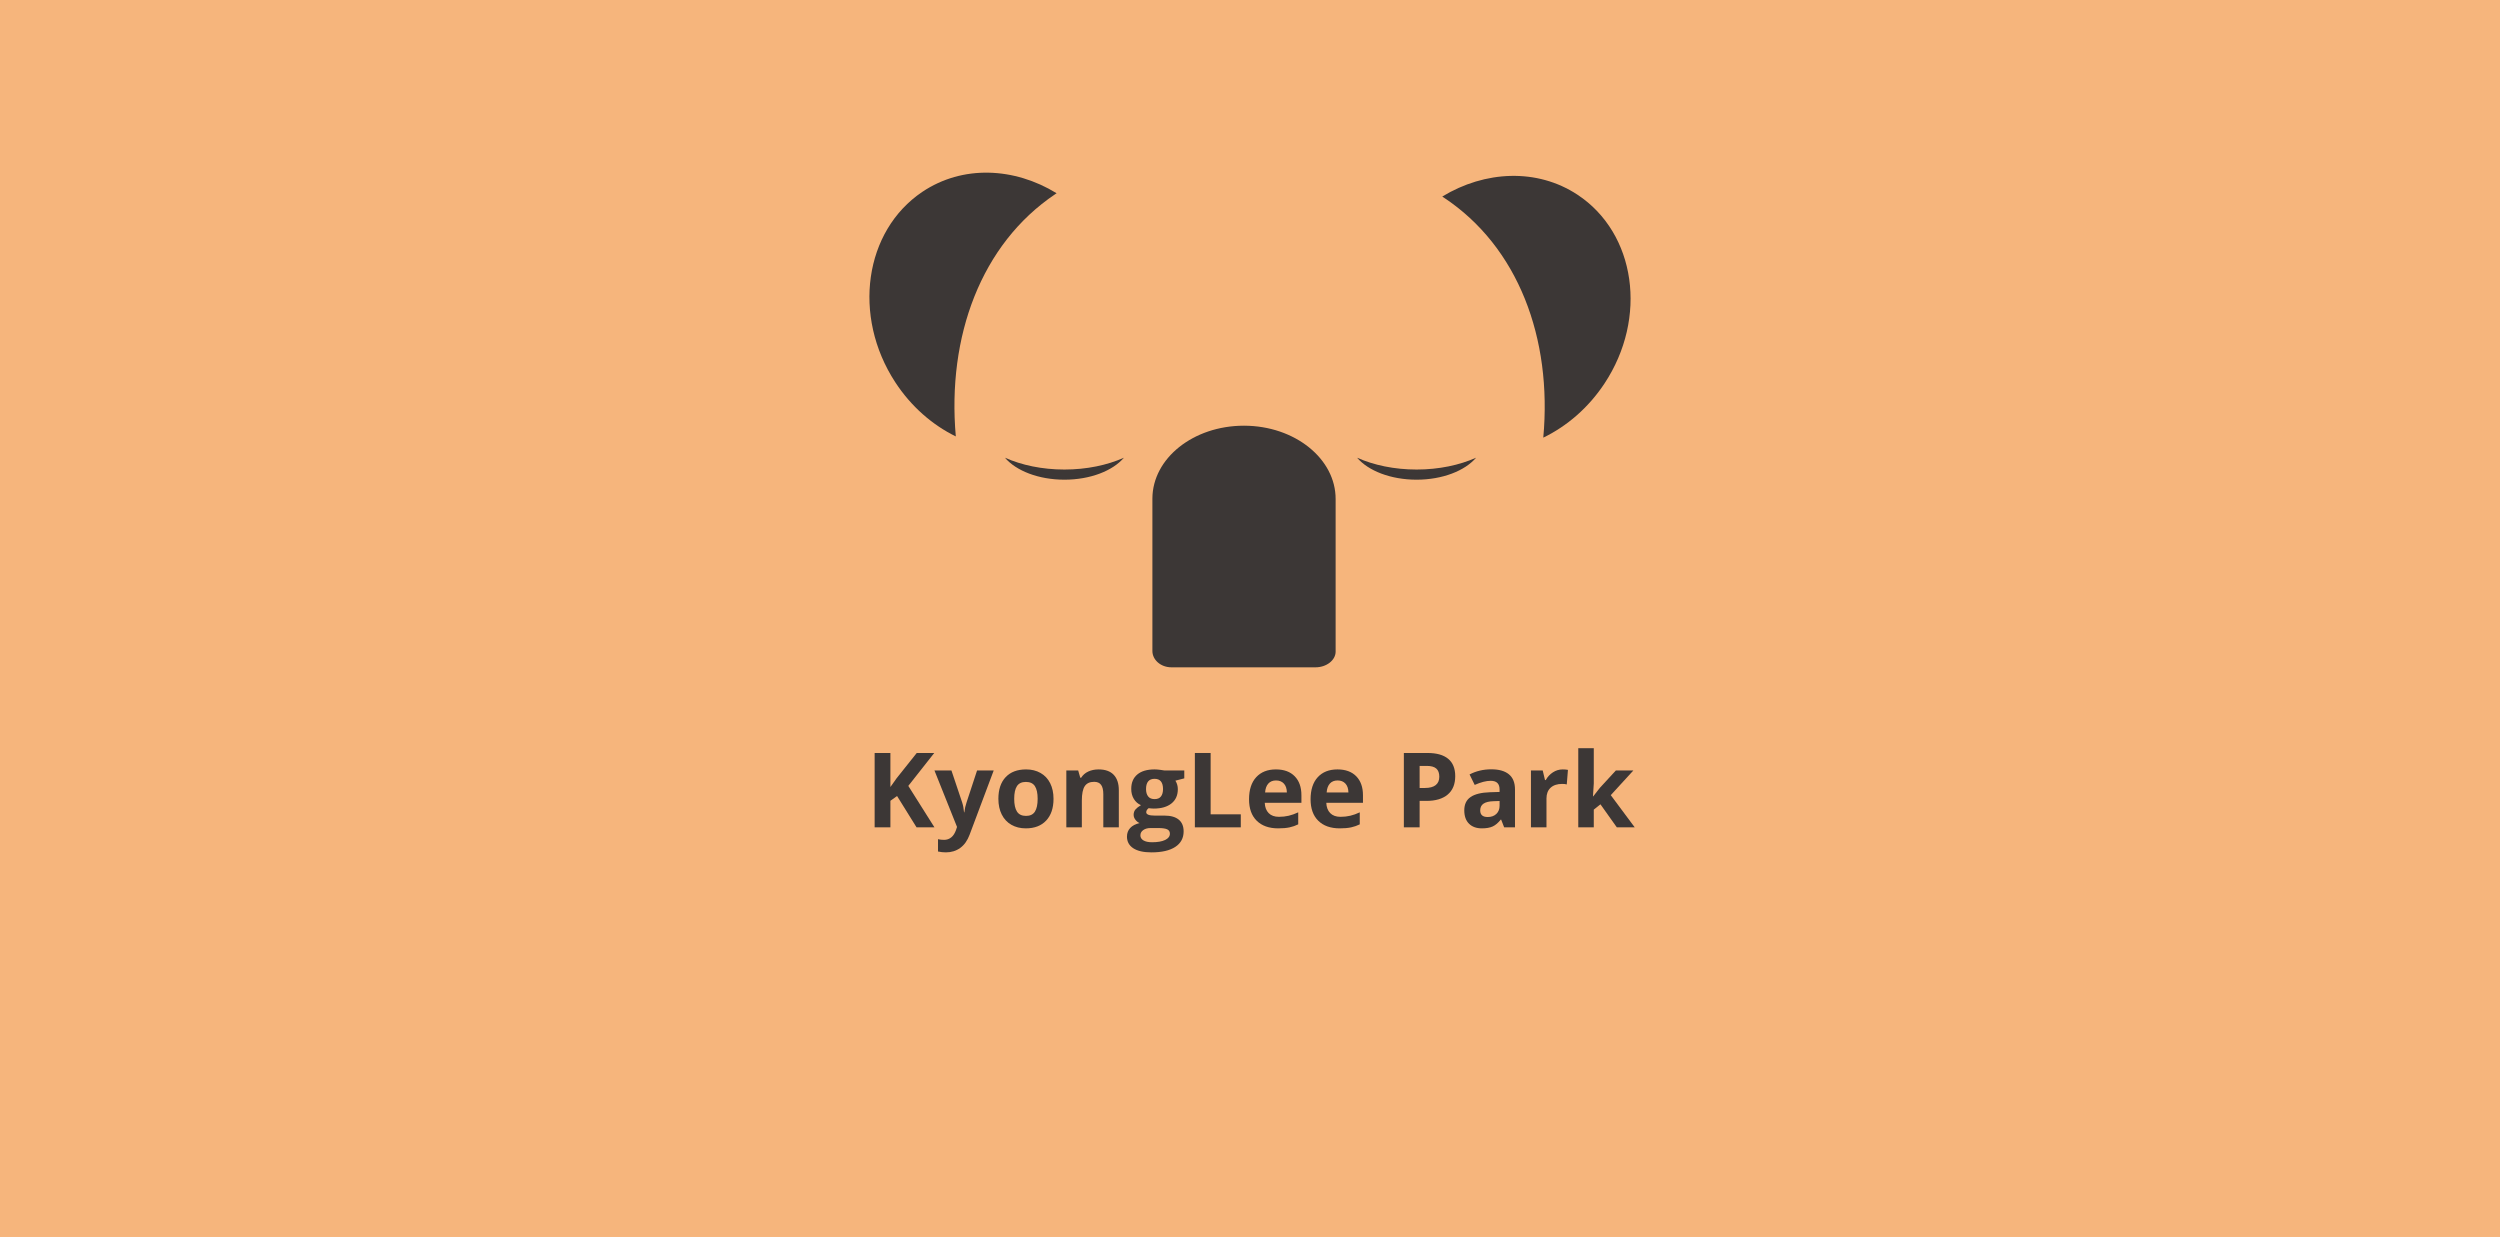
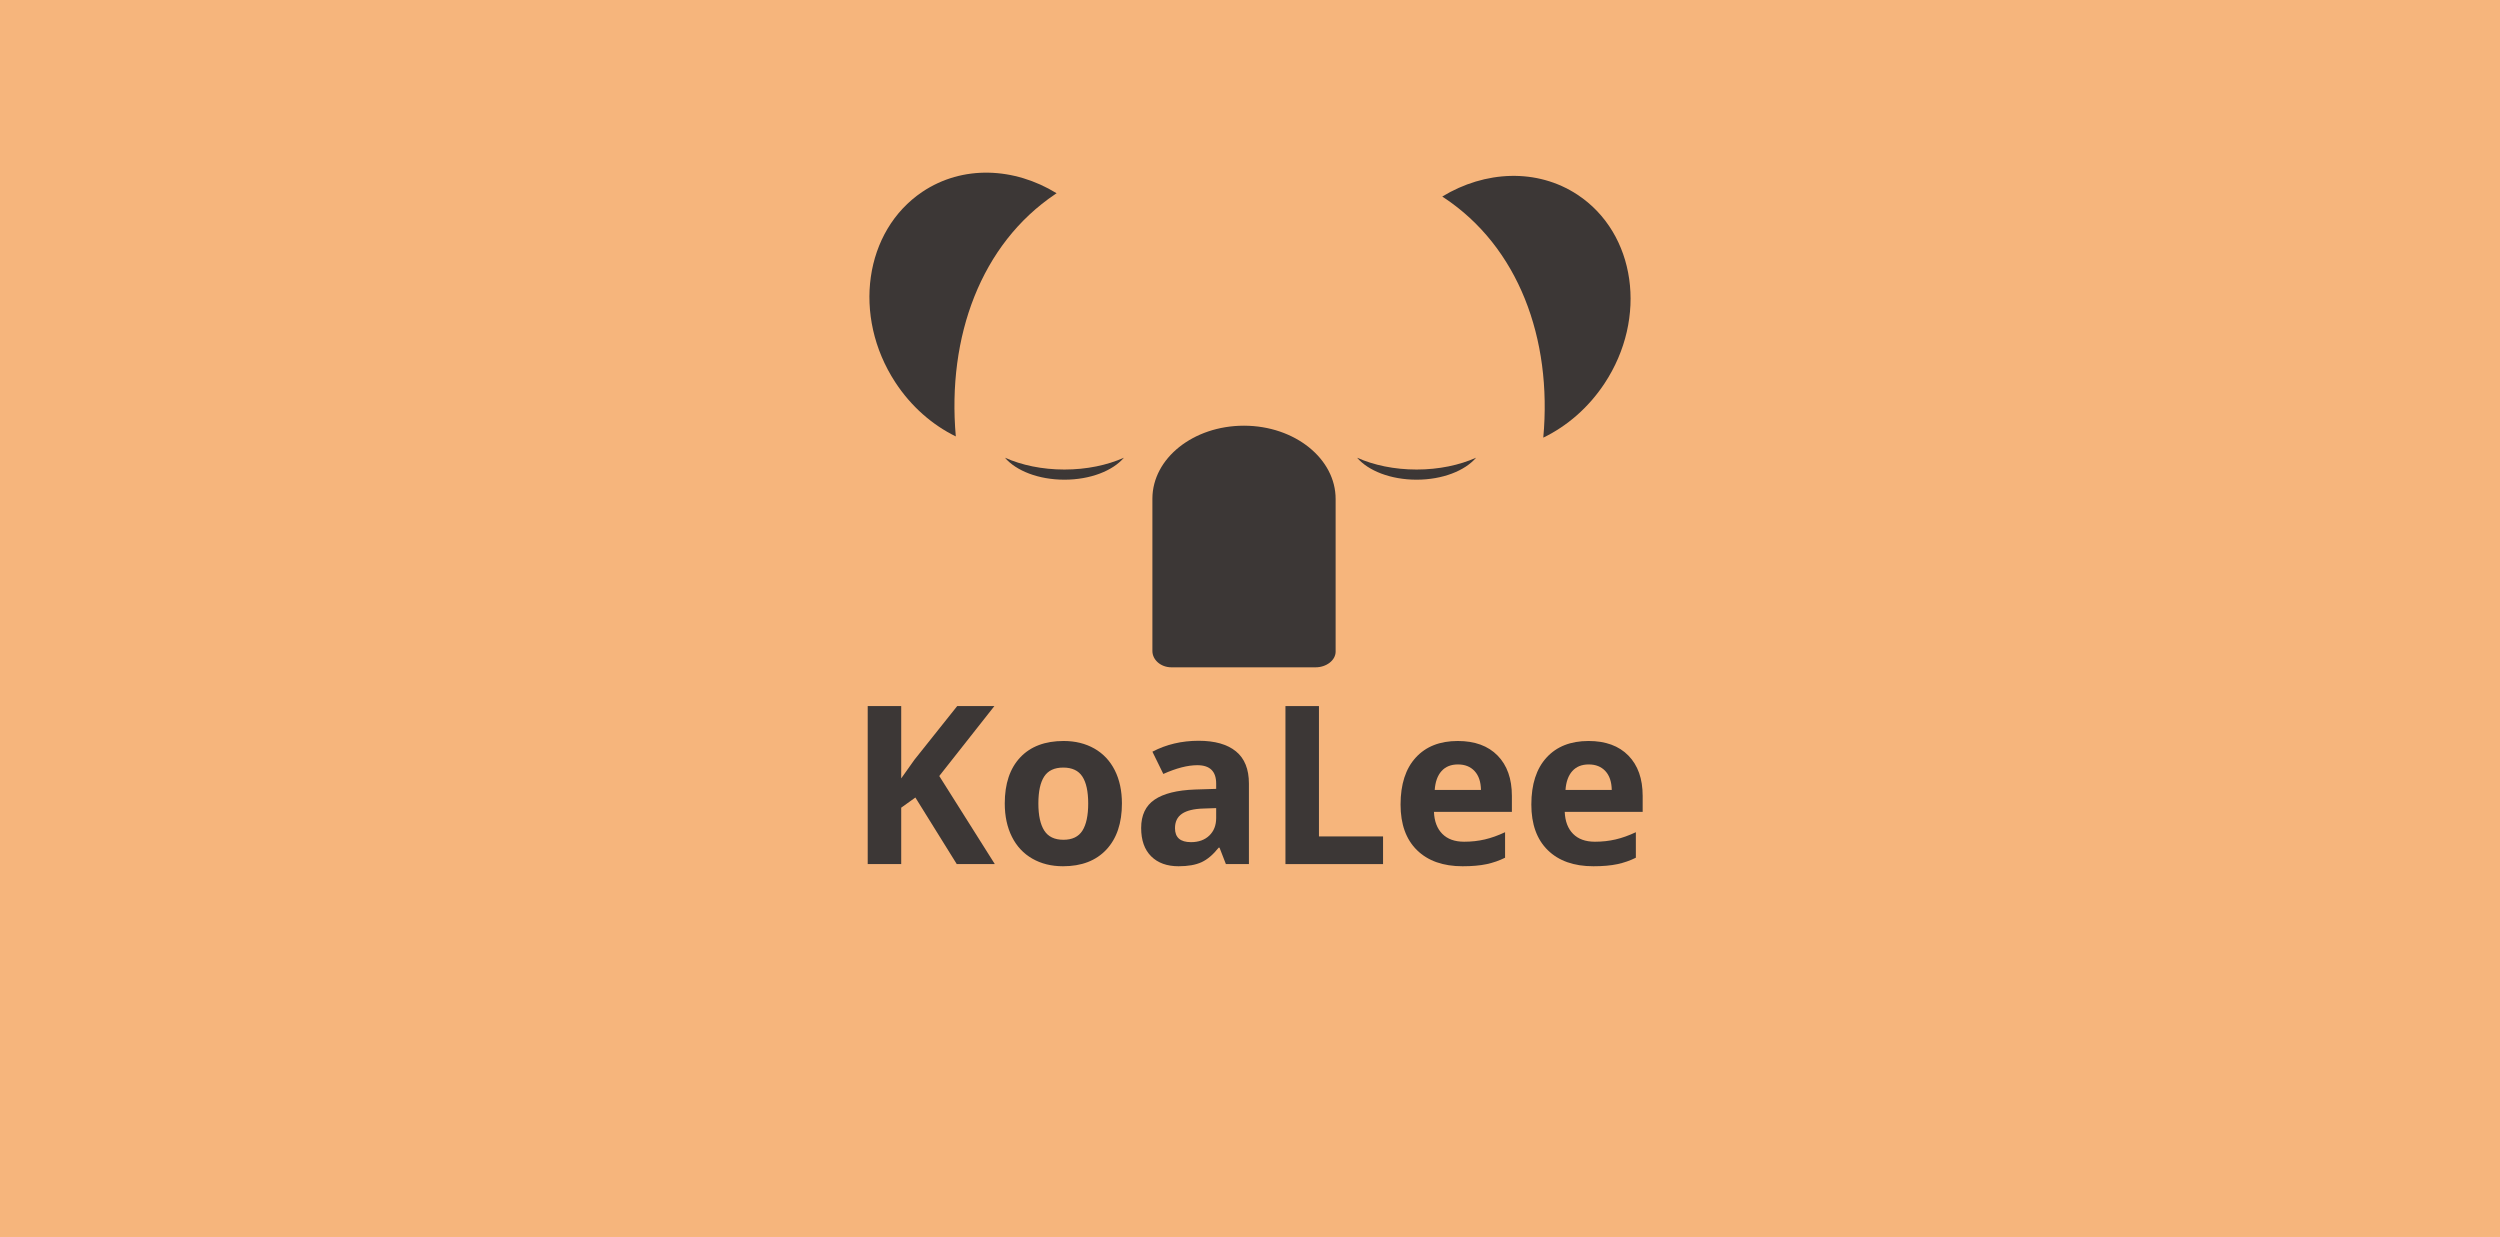
<svg xmlns="http://www.w3.org/2000/svg" version="1.1" id="Layer_1" x="0px" y="0px" width="1920px" height="950px" viewBox="0 0 1920 950" enable-background="new 0 0 1920 950" xml:space="preserve">
  <rect fill="#F6B57C" width="1920" height="950" />
  <g>
-     <path fill="#3C3736" d="M1025.764,383.381v117.09c-0.024,6.659-7.143,12.055-15.464,12.035h-55.117h-55.539   c-8.313-0.019-14.646-5.89-14.603-12.558V382.865c0.112-30.91,31.47-55.867,70.141-55.929h0.434   C994.491,327.057,1025.9,352.367,1025.764,383.381z" />
-     <path fill="#3C3736" d="M1087.928,360.604c-17.105,0-32.901-3.378-45.688-9.084c8.549,10.026,25.788,16.884,45.688,16.884   c19.91,0,37.146-6.855,45.705-16.884C1120.837,357.226,1105.041,360.604,1087.928,360.604z" />
-     <path fill="#3C3736" d="M817.483,360.604c-17.115,0-32.902-3.378-45.697-9.084c8.556,10.026,25.787,16.884,45.697,16.884   c19.908,0,37.14-6.855,45.695-16.884C850.384,357.226,834.588,360.604,817.483,360.604z" />
-     <path fill="#3C3736" d="M734.058,335.172c-6.768-76.737,19.366-147.732,76.348-186.049l1.067-0.712   c-32.525-19.981-72.26-21.78-103.123-1.068c-44.564,29.972-53.952,95.401-20.809,146.192   C699.749,312.252,716.062,326.355,734.058,335.172z" />
-     <path fill="#3C3736" d="M1185.241,336.115c6.974-76.213-19.206-146.602-76.516-184.463l-1.066-0.713   c32.795-19.928,72.817-21.852,103.869-1.389c44.813,29.615,54.139,94.547,20.657,145.07   C1219.854,313.249,1203.38,327.318,1185.241,336.115z" />
+     <path fill="#3C3736" d="M764.019,663.624H734.8l-31.792-51.133l-10.874,7.803v43.33h-25.732V542.267h25.732v55.532l10.127-14.277   l32.871-41.255h28.555l-42.334,53.706L764.019,663.624z" />
+     <path fill="#3C3736" d="M861.636,617.057c0,15.107-3.984,26.923-11.953,35.444c-7.969,8.522-19.064,12.783-33.286,12.783   c-8.91,0-16.768-1.951-23.574-5.852c-6.807-3.902-12.036-9.505-15.688-16.81s-5.479-15.826-5.479-25.566   c0-15.162,3.956-26.949,11.87-35.361c7.913-8.411,19.036-12.617,33.369-12.617c8.909,0,16.768,1.938,23.574,5.811   c6.807,3.874,12.036,9.436,15.688,16.685C859.81,598.823,861.636,607.317,861.636,617.057z M797.471,617.057   c0,9.187,1.507,16.132,4.524,20.835c3.016,4.704,7.927,7.056,14.734,7.056c6.751,0,11.607-2.337,14.568-7.015   c2.96-4.675,4.441-11.634,4.441-20.876c0-9.186-1.494-16.075-4.482-20.669c-2.988-4.593-7.886-6.89-14.692-6.89   c-6.752,0-11.621,2.282-14.609,6.849C798.965,600.911,797.471,607.815,797.471,617.057z" />
+     <path fill="#3C3736" d="M941.489,663.624l-4.897-12.617h-0.664c-4.262,5.368-8.647,9.09-13.157,11.164   c-4.511,2.076-10.39,3.113-17.639,3.113c-8.91,0-15.924-2.545-21.042-7.637c-5.119-5.091-7.678-12.34-7.678-21.748   c0-9.85,3.445-17.112,10.334-21.789c6.89-4.676,17.279-7.264,31.169-7.762l16.104-0.498v-4.067c0-9.407-4.814-14.111-14.443-14.111   c-7.416,0-16.132,2.241-26.147,6.724l-8.384-17.1c10.68-5.589,22.522-8.384,35.527-8.384c12.451,0,21.997,2.712,28.638,8.135   c6.641,5.424,9.961,13.669,9.961,24.736v61.841H941.489z M934.019,620.626l-9.795,0.332c-7.36,0.222-12.839,1.55-16.436,3.984   c-3.598,2.436-5.396,6.143-5.396,11.123c0,7.139,4.095,10.708,12.285,10.708c5.865,0,10.555-1.688,14.07-5.063   c3.514-3.375,5.271-7.857,5.271-13.447V620.626z" />
+     <path fill="#3C3736" d="M987.227,663.624V542.267h25.732v100.107h49.224v21.25H987.227z" />
+     <path fill="#3C3736" d="M1123.276,665.284c-14.941,0-26.618-4.122-35.029-12.368c-8.412-8.245-12.617-19.922-12.617-35.029   c0-15.55,3.887-27.571,11.662-36.067c7.774-8.493,18.524-12.741,32.249-12.741c13.115,0,23.325,3.735,30.63,11.206   s10.957,17.792,10.957,30.962v12.285h-59.849c0.276,7.194,2.407,12.812,6.392,16.851c3.984,4.04,9.573,6.06,16.768,6.06   c5.589,0,10.874-0.581,15.854-1.743s10.182-3.016,15.605-5.562v19.59c-4.428,2.214-9.159,3.86-14.194,4.938   C1136.668,664.745,1130.525,665.284,1123.276,665.284z M1119.707,587.091c-5.368,0-9.574,1.701-12.617,5.105   c-3.044,3.402-4.787,8.231-5.229,14.484h35.527c-0.111-6.253-1.743-11.082-4.897-14.484   C1129.336,588.792,1125.074,587.091,1119.707,587.091z" />
+     <path fill="#3C3736" d="M1223.716,665.284c-14.941,0-26.618-4.122-35.029-12.368c-8.412-8.245-12.617-19.922-12.617-35.029   c0-15.55,3.887-27.571,11.662-36.067c7.774-8.493,18.524-12.741,32.249-12.741c13.115,0,23.325,3.735,30.63,11.206   s10.957,17.792,10.957,30.962v12.285h-59.849c0.276,7.194,2.407,12.812,6.392,16.851c3.984,4.04,9.573,6.06,16.768,6.06   c5.589,0,10.874-0.581,15.854-1.743s10.182-3.016,15.605-5.562v19.59c-4.428,2.214-9.159,3.86-14.194,4.938   C1237.107,664.745,1230.965,665.284,1223.716,665.284z M1220.146,587.091c-5.368,0-9.574,1.701-12.617,5.105   c-3.044,3.402-4.787,8.231-5.229,14.484h35.527c-0.111-6.253-1.743-11.082-4.897-14.484   C1229.775,588.792,1225.514,587.091,1220.146,587.091z" />
+   </g>
+   <g>
+     <path fill="#3C3736" d="M1025.764,383.381v117.09c-0.023,6.659-7.144,12.057-15.464,12.035h-55.117h-55.538   c-8.313-0.019-14.646-5.89-14.604-12.558V382.865c0.111-30.91,31.47-55.867,70.141-55.929h0.435   C994.49,327.057,1025.9,352.367,1025.764,383.381z" />
+     <path fill="#3C3736" d="M1087.928,360.604c-17.104,0-32.9-3.378-45.688-9.084c8.549,10.026,25.788,16.884,45.688,16.884   c19.91,0,37.146-6.855,45.705-16.884C1120.837,357.226,1105.041,360.604,1087.928,360.604z" />
+     <path fill="#3C3736" d="M817.483,360.604c-17.115,0-32.902-3.378-45.697-9.084c8.557,10.026,25.787,16.884,45.697,16.884   c19.907,0,37.14-6.855,45.694-16.884C850.384,357.226,834.588,360.604,817.483,360.604z" />
+     <path fill="#3C3736" d="M734.058,335.172c-6.769-76.737,19.366-147.732,76.349-186.049l1.066-0.712   c-32.524-19.981-72.26-21.78-103.123-1.068c-44.563,29.972-53.951,95.401-20.809,146.192   C699.748,312.252,716.063,326.355,734.058,335.172z" />
+     <path fill="#3C3736" d="M1185.24,336.115c6.975-76.213-19.206-146.602-76.517-184.463l-1.065-0.713   c32.795-19.928,72.816-21.852,103.869-1.389c44.813,29.615,54.139,94.547,20.656,145.07   C1219.854,313.249,1203.38,327.318,1185.24,336.115z" />
  </g>
  <g enable-background="new    ">
-     <path fill="#3C3736" d="M717.657,635.401h-13.75l-14.961-24.063l-5.117,3.672v20.392H671.72v-57.109h12.109v26.133l4.766-6.719   l15.469-19.414H717.5l-19.922,25.273L717.657,635.401z" />
-     <path fill="#3C3736" d="M717.657,591.729h13.047l8.242,24.57c0.703,2.136,1.185,4.662,1.444,7.578h0.234   c0.286-2.682,0.846-5.208,1.68-7.578l8.086-24.57h12.773l-18.478,49.259c-1.692,4.557-4.107,7.969-7.245,10.233   c-3.14,2.267-6.805,3.398-10.996,3.398c-2.059,0-4.076-0.222-6.056-0.664v-9.453c1.433,0.338,2.994,0.508,4.688,0.508   c2.108,0,3.951-0.645,5.526-1.934s2.807-3.236,3.691-5.84l0.703-2.148L717.657,591.729z" />
-     <path fill="#3C3736" d="M809.103,613.487c0,7.108-1.875,12.67-5.625,16.68c-3.75,4.011-8.973,6.016-15.664,6.016   c-4.193,0-7.892-0.918-11.095-2.754s-5.664-4.473-7.383-7.91c-1.719-3.437-2.578-7.446-2.578-12.03   c0-7.136,1.861-12.683,5.586-16.642c3.725-3.958,8.958-5.938,15.703-5.938c4.192,0,7.892,0.912,11.094,2.733   c3.203,1.823,5.664,4.44,7.384,7.853C808.243,604.907,809.103,608.904,809.103,613.487z M778.907,613.487   c0,4.322,0.709,7.592,2.129,9.805c1.419,2.214,3.729,3.32,6.934,3.32c3.178,0,5.462-1.101,6.855-3.302   c1.393-2.199,2.09-5.475,2.09-9.823c0-4.322-0.703-7.564-2.109-9.728c-1.405-2.161-3.711-3.242-6.914-3.242   c-3.178,0-5.469,1.074-6.875,3.224C779.611,605.89,778.907,609.139,778.907,613.487z" />
-     <path fill="#3C3736" d="M859.258,635.401h-11.914v-25.509c0-3.149-0.561-5.514-1.68-7.09c-1.12-1.575-2.904-2.362-5.353-2.362   c-3.334,0-5.741,1.112-7.227,3.34c-1.484,2.227-2.227,5.918-2.227,11.073v20.548h-11.914v-43.673h9.102l1.602,5.587h0.664   c1.328-2.109,3.157-3.704,5.488-4.785c2.33-1.08,4.98-1.621,7.949-1.621c5.078,0,8.932,1.374,11.563,4.121   c2.631,2.748,3.945,6.713,3.945,11.895L859.258,635.401L859.258,635.401z" />
-     <path fill="#3C3736" d="M909.532,591.729v6.056l-6.836,1.758c1.25,1.953,1.875,4.141,1.875,6.563c0,4.688-1.635,8.34-4.902,10.956   c-3.269,2.617-7.807,3.927-13.613,3.927l-2.147-0.117l-1.758-0.195c-1.226,0.938-1.837,1.979-1.837,3.125   c0,1.719,2.188,2.578,6.563,2.578h7.422c4.791,0,8.443,1.029,10.957,3.086c2.513,2.059,3.771,5.078,3.771,9.063   c0,5.104-2.129,9.063-6.388,11.875c-4.258,2.812-10.37,4.219-18.34,4.219c-6.094,0-10.749-1.063-13.965-3.185   c-3.217-2.123-4.824-5.098-4.824-8.926c0-2.631,0.82-4.831,2.461-6.602c1.642-1.771,4.05-3.033,7.228-3.789   c-1.226-0.521-2.292-1.373-3.203-2.56c-0.912-1.185-1.367-2.44-1.367-3.77c0-1.666,0.48-3.053,1.445-4.16   c0.963-1.106,2.355-2.193,4.18-3.262c-2.292-0.989-4.107-2.578-5.449-4.767c-1.342-2.188-2.012-4.766-2.012-7.733   c0-4.767,1.549-8.45,4.648-11.056c3.099-2.604,7.524-3.905,13.28-3.905c1.225,0,2.677,0.11,4.355,0.332   c1.68,0.222,2.754,0.385,3.223,0.487H909.532L909.532,591.729z M875.821,641.573c0,1.641,0.787,2.93,2.362,3.867   s3.782,1.405,6.621,1.405c4.271,0,7.617-0.586,10.039-1.758s3.633-2.772,3.633-4.805c0-1.642-0.717-2.773-2.147-3.398   c-1.434-0.625-3.646-0.938-6.641-0.938h-6.173c-2.188,0-4.018,0.514-5.487,1.543C876.556,638.52,875.821,639.88,875.821,641.573z    M880.157,606.026c0,2.37,0.54,4.245,1.621,5.625c1.08,1.381,2.728,2.069,4.94,2.069c2.239,0,3.88-0.688,4.922-2.069   c1.041-1.38,1.563-3.255,1.563-5.625c0-5.261-2.162-7.892-6.484-7.892C882.344,598.136,880.157,600.767,880.157,606.026z" />
-     <path fill="#3C3736" d="M917.657,635.401v-57.109h12.108v47.109h23.164v10H917.657z" />
-     <path fill="#3C3736" d="M981.68,636.183c-7.03,0-12.524-1.938-16.483-5.819c-3.959-3.88-5.938-9.375-5.938-16.484   c0-7.317,1.83-12.975,5.488-16.973c3.658-3.997,8.717-5.996,15.176-5.996c6.172,0,10.977,1.758,14.414,5.272   c3.438,3.516,5.156,8.373,5.156,14.57v5.781h-28.164c0.131,3.386,1.133,6.028,3.008,7.93s4.506,2.853,7.891,2.853   c2.631,0,5.117-0.273,7.461-0.82c2.345-0.547,4.791-1.419,7.345-2.617v9.219c-2.084,1.042-4.312,1.816-6.681,2.324   S985.092,636.183,981.68,636.183z M980,599.386c-2.525,0-4.506,0.802-5.938,2.402c-1.432,1.601-2.252,3.874-2.461,6.815h16.72   c-0.054-2.941-0.82-5.215-2.306-6.815C984.53,600.188,982.525,599.386,980,599.386z" />
-     <path fill="#3C3736" d="M1028.945,636.183c-7.031,0-12.525-1.938-16.484-5.819c-3.959-3.88-5.938-9.375-5.938-16.484   c0-7.317,1.83-12.975,5.488-16.973c3.658-3.997,8.717-5.996,15.176-5.996c6.172,0,10.978,1.758,14.414,5.272   c3.438,3.516,5.156,8.373,5.156,14.57v5.781h-28.164c0.131,3.386,1.133,6.028,3.008,7.93s4.506,2.853,7.892,2.853   c2.631,0,5.116-0.273,7.461-0.82c2.344-0.547,4.791-1.419,7.344-2.617v9.219c-2.084,1.042-4.312,1.816-6.68,2.324   C1035.248,635.93,1032.357,636.183,1028.945,636.183z M1027.266,599.386c-2.524,0-4.506,0.802-5.938,2.402   c-1.433,1.601-2.252,3.874-2.461,6.815h16.719c-0.053-2.941-0.819-5.215-2.305-6.815S1029.791,599.386,1027.266,599.386z" />
-     <path fill="#3C3736" d="M1117.617,596.104c0,6.146-1.92,10.848-5.763,14.103c-3.842,3.256-9.303,4.883-16.387,4.883h-5.194v20.313   h-12.109v-57.109h18.242c6.928,0,12.192,1.491,15.801,4.473C1115.813,585.747,1117.617,590.193,1117.617,596.104z    M1090.272,605.167h3.984c3.725,0,6.51-0.735,8.359-2.207c1.85-1.471,2.772-3.613,2.772-6.426c0-2.838-0.774-4.936-2.323-6.289   c-1.55-1.354-3.979-2.031-7.285-2.031h-5.509L1090.272,605.167L1090.272,605.167z" />
-     <path fill="#3C3736" d="M1155.195,635.401l-2.306-5.938h-0.313c-2.006,2.526-4.068,4.277-6.191,5.254   c-2.123,0.978-4.889,1.465-8.301,1.465c-4.193,0-7.494-1.196-9.902-3.594c-2.408-2.396-3.613-5.807-3.613-10.233   c0-4.636,1.621-8.054,4.863-10.255c3.242-2.199,8.131-3.418,14.668-3.651l7.578-0.234V606.3c0-4.427-2.266-6.641-6.797-6.641   c-3.49,0-7.592,1.055-12.305,3.164l-3.945-8.047c5.025-2.63,10.6-3.945,16.719-3.945c5.859,0,10.353,1.276,13.478,3.828   c3.125,2.553,4.688,6.433,4.688,11.641v29.103L1155.195,635.401L1155.195,635.401z M1151.68,615.167l-4.608,0.156   c-3.463,0.104-6.041,0.729-7.734,1.875c-1.693,1.146-2.539,2.891-2.539,5.233c0,3.359,1.928,5.039,5.781,5.039   c2.76,0,4.967-0.794,6.621-2.383c1.654-1.588,2.479-3.697,2.479-6.328V615.167z" />
-     <path fill="#3C3736" d="M1200.156,590.909c1.614,0,2.955,0.117,4.022,0.352l-0.897,11.172c-0.963-0.26-2.136-0.391-3.517-0.391   c-3.803,0-6.764,0.977-8.887,2.93s-3.184,4.688-3.184,8.203v22.228h-11.914V591.73h9.022l1.759,7.344h0.586   c1.354-2.447,3.184-4.42,5.488-5.918C1194.941,591.658,1197.447,590.909,1200.156,590.909z" />
-     <path fill="#3C3736" d="M1223.555,611.651l5.195-6.642l12.228-13.281h13.438l-17.344,18.945l18.397,24.728h-13.75l-12.578-17.695   l-5.116,4.102v13.595h-11.914V574.62h11.914v27.108l-0.625,9.923H1223.555z" />
+     <path fill="#3C3736" d="M717.656,1042.813h-13.75l-14.961-24.063l-5.117,3.672v20.394H671.72v-57.109h12.108v26.133l4.767-6.719   l15.47-19.414H717.5l-19.923,25.272L717.656,1042.813z" />
+     <path fill="#3C3736" d="M717.656,999.142h13.047l8.242,24.569c0.703,2.136,1.186,4.662,1.443,7.578h0.233   c0.286-2.682,0.847-5.208,1.681-7.578l8.086-24.569h12.772l-18.479,49.26c-1.691,4.557-4.106,7.969-7.245,10.231   c-3.14,2.269-6.805,3.398-10.995,3.398c-2.06,0-4.076-0.222-6.057-0.664v-9.453c1.434,0.338,2.994,0.508,4.688,0.508   c2.107,0,3.951-0.645,5.525-1.934c1.575-1.289,2.808-3.236,3.69-5.84l0.703-2.148L717.656,999.142z" />
+     <path fill="#3C3736" d="M809.104,1020.899c0,7.106-1.875,12.67-5.625,16.68c-3.75,4.011-8.974,6.016-15.664,6.016   c-4.193,0-7.893-0.918-11.096-2.754s-5.664-4.473-7.383-7.91c-1.72-3.437-2.578-7.444-2.578-12.028   c0-7.138,1.86-12.685,5.586-16.644c3.726-3.958,8.958-5.938,15.703-5.938c4.191,0,7.893,0.912,11.094,2.731   c3.203,1.823,5.664,4.44,7.385,7.854C808.242,1012.319,809.104,1016.316,809.104,1020.899z M778.906,1020.899   c0,4.32,0.709,7.592,2.129,9.805c1.419,2.214,3.729,3.32,6.935,3.32c3.179,0,5.462-1.103,6.854-3.304   c1.394-2.198,2.09-5.475,2.09-9.821c0-4.322-0.702-7.564-2.108-9.729c-1.404-2.161-3.711-3.242-6.913-3.242   c-3.179,0-5.47,1.074-6.875,3.226C779.611,1013.302,778.906,1016.551,778.906,1020.899z" />
+     <path fill="#3C3736" d="M859.258,1042.813h-11.914v-25.511c0-3.147-0.562-5.514-1.681-7.09c-1.119-1.575-2.903-2.361-5.354-2.361   c-3.334,0-5.74,1.111-7.227,3.341c-1.484,2.227-2.229,5.918-2.229,11.071v20.55h-11.913V999.14h9.103l1.602,5.588h0.664   c1.328-2.108,3.157-3.703,5.488-4.784c2.33-1.08,4.979-1.621,7.948-1.621c5.078,0,8.933,1.374,11.563,4.121   c2.631,2.748,3.945,6.713,3.945,11.895L859.258,1042.813L859.258,1042.813z" />
+     <path fill="#3C3736" d="M909.531,999.142v6.057l-6.836,1.758c1.25,1.953,1.875,4.141,1.875,6.563c0,4.688-1.636,8.341-4.901,10.955   c-3.27,2.617-7.808,3.929-13.613,3.929l-2.146-0.117l-1.758-0.195c-1.227,0.938-1.837,1.979-1.837,3.125   c0,1.72,2.188,2.578,6.563,2.578h7.422c4.791,0,8.442,1.029,10.957,3.086c2.514,2.061,3.771,5.078,3.771,9.063   c0,5.104-2.129,9.063-6.389,11.875c-4.258,2.812-10.369,4.219-18.34,4.219c-6.095,0-10.749-1.063-13.965-3.186   c-3.218-2.123-4.824-5.099-4.824-8.927c0-2.631,0.819-4.831,2.461-6.602c1.643-1.771,4.051-3.033,7.229-3.789   c-1.227-0.521-2.292-1.373-3.203-2.562c-0.911-1.185-1.366-2.438-1.366-3.77c0-1.666,0.479-3.053,1.444-4.16   c0.963-1.105,2.354-2.192,4.181-3.262c-2.292-0.989-4.106-2.578-5.449-4.769c-1.342-2.188-2.012-4.766-2.012-7.731   c0-4.769,1.549-8.45,4.647-11.057c3.099-2.604,7.523-3.904,13.279-3.904c1.226,0,2.678,0.108,4.354,0.332   c1.681,0.222,2.755,0.385,3.224,0.485h15.232V999.142z M875.821,1048.985c0,1.641,0.787,2.93,2.361,3.866   c1.575,0.938,3.782,1.404,6.621,1.404c4.271,0,7.617-0.586,10.039-1.758s3.633-2.771,3.633-4.806c0-1.643-0.717-2.772-2.146-3.397   c-1.435-0.625-3.646-0.938-6.642-0.938h-6.173c-2.188,0-4.019,0.515-5.486,1.543   C876.556,1045.933,875.821,1047.292,875.821,1048.985z M880.156,1013.438c0,2.368,0.54,4.243,1.621,5.625   c1.08,1.381,2.729,2.067,4.939,2.067c2.238,0,3.88-0.688,4.922-2.067c1.041-1.382,1.563-3.257,1.563-5.625   c0-5.263-2.162-7.894-6.483-7.894C882.344,1005.548,880.156,1008.179,880.156,1013.438z" />
+     <path fill="#3C3736" d="M917.656,1042.813v-57.109h12.107v47.109h23.164v10H917.656z" />
+     <path fill="#3C3736" d="M981.68,1043.595c-7.029,0-12.523-1.938-16.482-5.817s-5.938-9.375-5.938-16.484   c0-7.316,1.83-12.975,5.487-16.973c3.658-3.997,8.718-5.996,15.177-5.996c6.172,0,10.978,1.758,14.414,5.271   c3.438,3.518,5.155,8.373,5.155,14.57v5.781h-28.164c0.132,3.386,1.134,6.026,3.009,7.93s4.506,2.854,7.892,2.854   c2.631,0,5.116-0.272,7.461-0.819s4.791-1.419,7.345-2.617v9.219c-2.084,1.042-4.313,1.816-6.682,2.324   C987.984,1043.344,985.092,1043.595,981.68,1043.595z M980,1006.798c-2.525,0-4.507,0.803-5.938,2.402   c-1.433,1.601-2.253,3.874-2.462,6.813h16.721c-0.055-2.939-0.82-5.215-2.307-6.813   C984.529,1007.601,982.525,1006.798,980,1006.798z" />
+     <path fill="#3C3736" d="M1028.945,1043.595c-7.031,0-12.524-1.938-16.483-5.817s-5.938-9.375-5.938-16.484   c0-7.316,1.829-12.975,5.487-16.973c3.657-3.997,8.717-5.996,15.176-5.996c6.173,0,10.979,1.758,14.414,5.271   c3.438,3.518,5.155,8.373,5.155,14.57v5.781h-28.163c0.131,3.386,1.133,6.026,3.008,7.93s4.506,2.854,7.893,2.854   c2.631,0,5.115-0.272,7.461-0.819c2.344-0.547,4.791-1.419,7.344-2.617v9.219c-2.084,1.042-4.312,1.816-6.68,2.324   C1035.248,1043.342,1032.357,1043.595,1028.945,1043.595z M1027.266,1006.798c-2.523,0-4.506,0.803-5.938,2.402   c-1.434,1.601-2.252,3.874-2.461,6.813h16.72c-0.054-2.939-0.819-5.215-2.306-6.813   C1031.795,1007.601,1029.791,1006.798,1027.266,1006.798z" />
+     <path fill="#3C3736" d="M1117.616,1003.517c0,6.146-1.92,10.849-5.763,14.104c-3.843,3.256-9.304,4.883-16.388,4.883h-5.193v20.313   h-12.108v-57.109h18.241c6.929,0,12.191,1.491,15.802,4.473C1115.813,993.159,1117.616,997.604,1117.616,1003.517z    M1090.271,1012.579h3.984c3.725,0,6.51-0.735,8.358-2.207c1.851-1.471,2.771-3.613,2.771-6.426c0-2.838-0.773-4.938-2.323-6.289   c-1.55-1.354-3.979-2.031-7.284-2.031h-5.51L1090.271,1012.579L1090.271,1012.579z" />
+     <path fill="#3C3736" d="M1155.195,1042.813l-2.307-5.938h-0.313c-2.006,2.526-4.067,4.277-6.19,5.254   c-2.123,0.979-4.89,1.465-8.302,1.465c-4.192,0-7.493-1.194-9.901-3.594c-2.407-2.396-3.612-5.807-3.612-10.232   c0-4.637,1.621-8.055,4.862-10.255c3.242-2.199,8.132-3.419,14.668-3.65l7.578-0.234v-1.915c0-4.427-2.267-6.641-6.797-6.641   c-3.49,0-7.593,1.055-12.306,3.164l-3.944-8.048c5.024-2.631,10.601-3.944,16.719-3.944c5.858,0,10.354,1.275,13.479,3.828   s4.688,6.433,4.688,11.641v29.104L1155.195,1042.813L1155.195,1042.813z M1151.68,1022.579l-4.607,0.156   c-3.463,0.104-6.041,0.729-7.733,1.875c-1.692,1.146-2.539,2.891-2.539,5.231c0,3.359,1.929,5.039,5.781,5.039   c2.76,0,4.967-0.794,6.62-2.383c1.654-1.588,2.479-3.697,2.479-6.328V1022.579z" />
+     <path fill="#3C3736" d="M1200.156,998.321c1.613,0,2.955,0.117,4.021,0.352l-0.896,11.172c-0.963-0.26-2.137-0.391-3.518-0.391   c-3.803,0-6.764,0.977-8.887,2.93s-3.185,4.688-3.185,8.203v22.229h-11.914v-43.674h9.021l1.759,7.346h0.587   c1.354-2.447,3.185-4.42,5.487-5.918C1194.941,999.07,1197.447,998.321,1200.156,998.321z" />
+     <path fill="#3C3736" d="M1223.555,1019.063l5.195-6.644l12.229-13.281h13.438l-17.345,18.945l18.396,24.729h-13.75l-12.578-17.695   l-5.115,4.102v13.597h-11.914v-60.783h11.914v27.106l-0.625,9.925L1223.555,1019.063L1223.555,1019.063z" />
  </g>
</svg>
